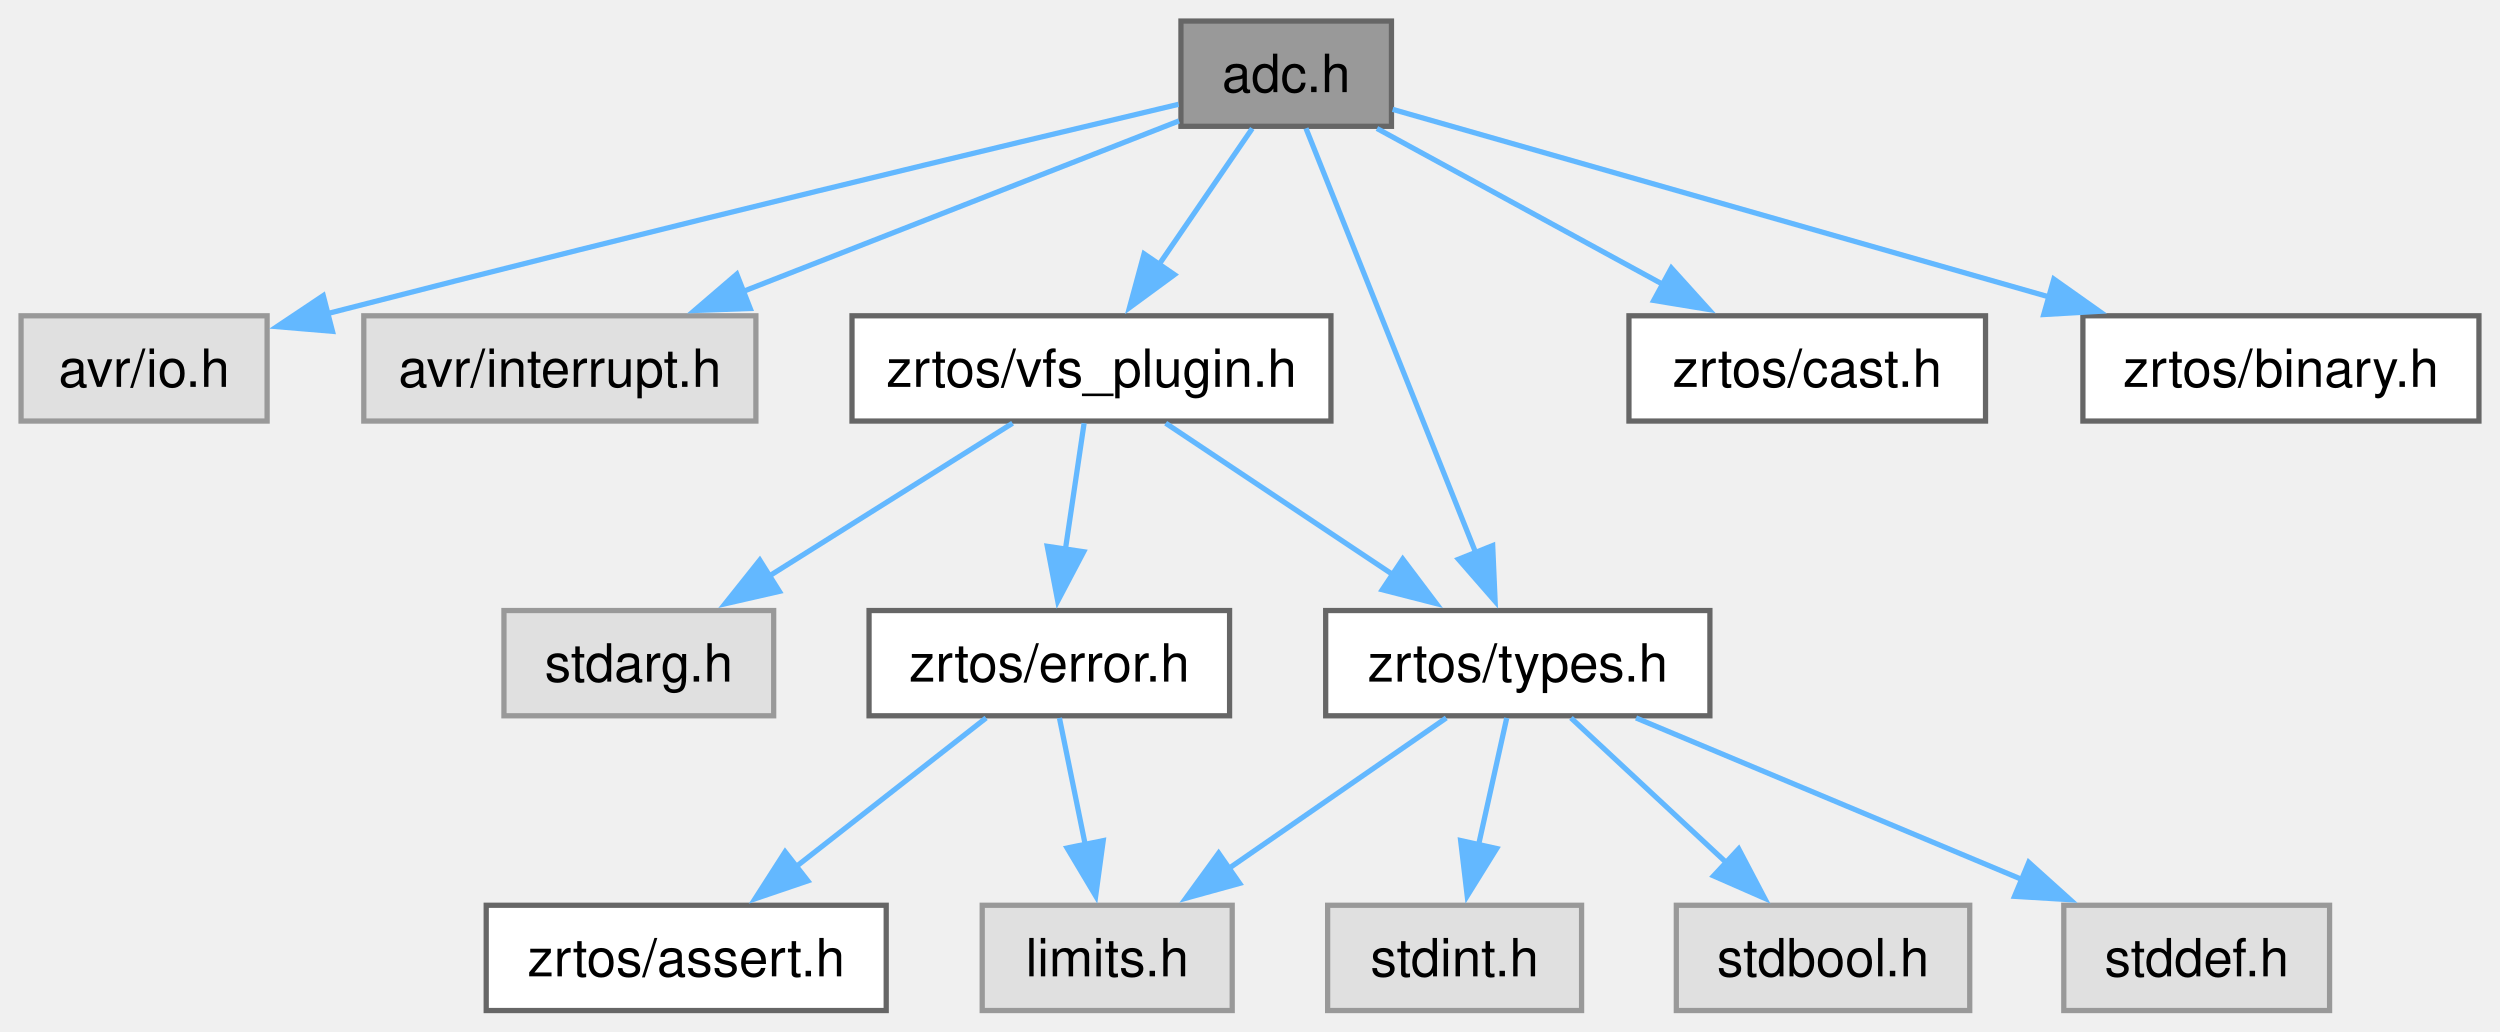
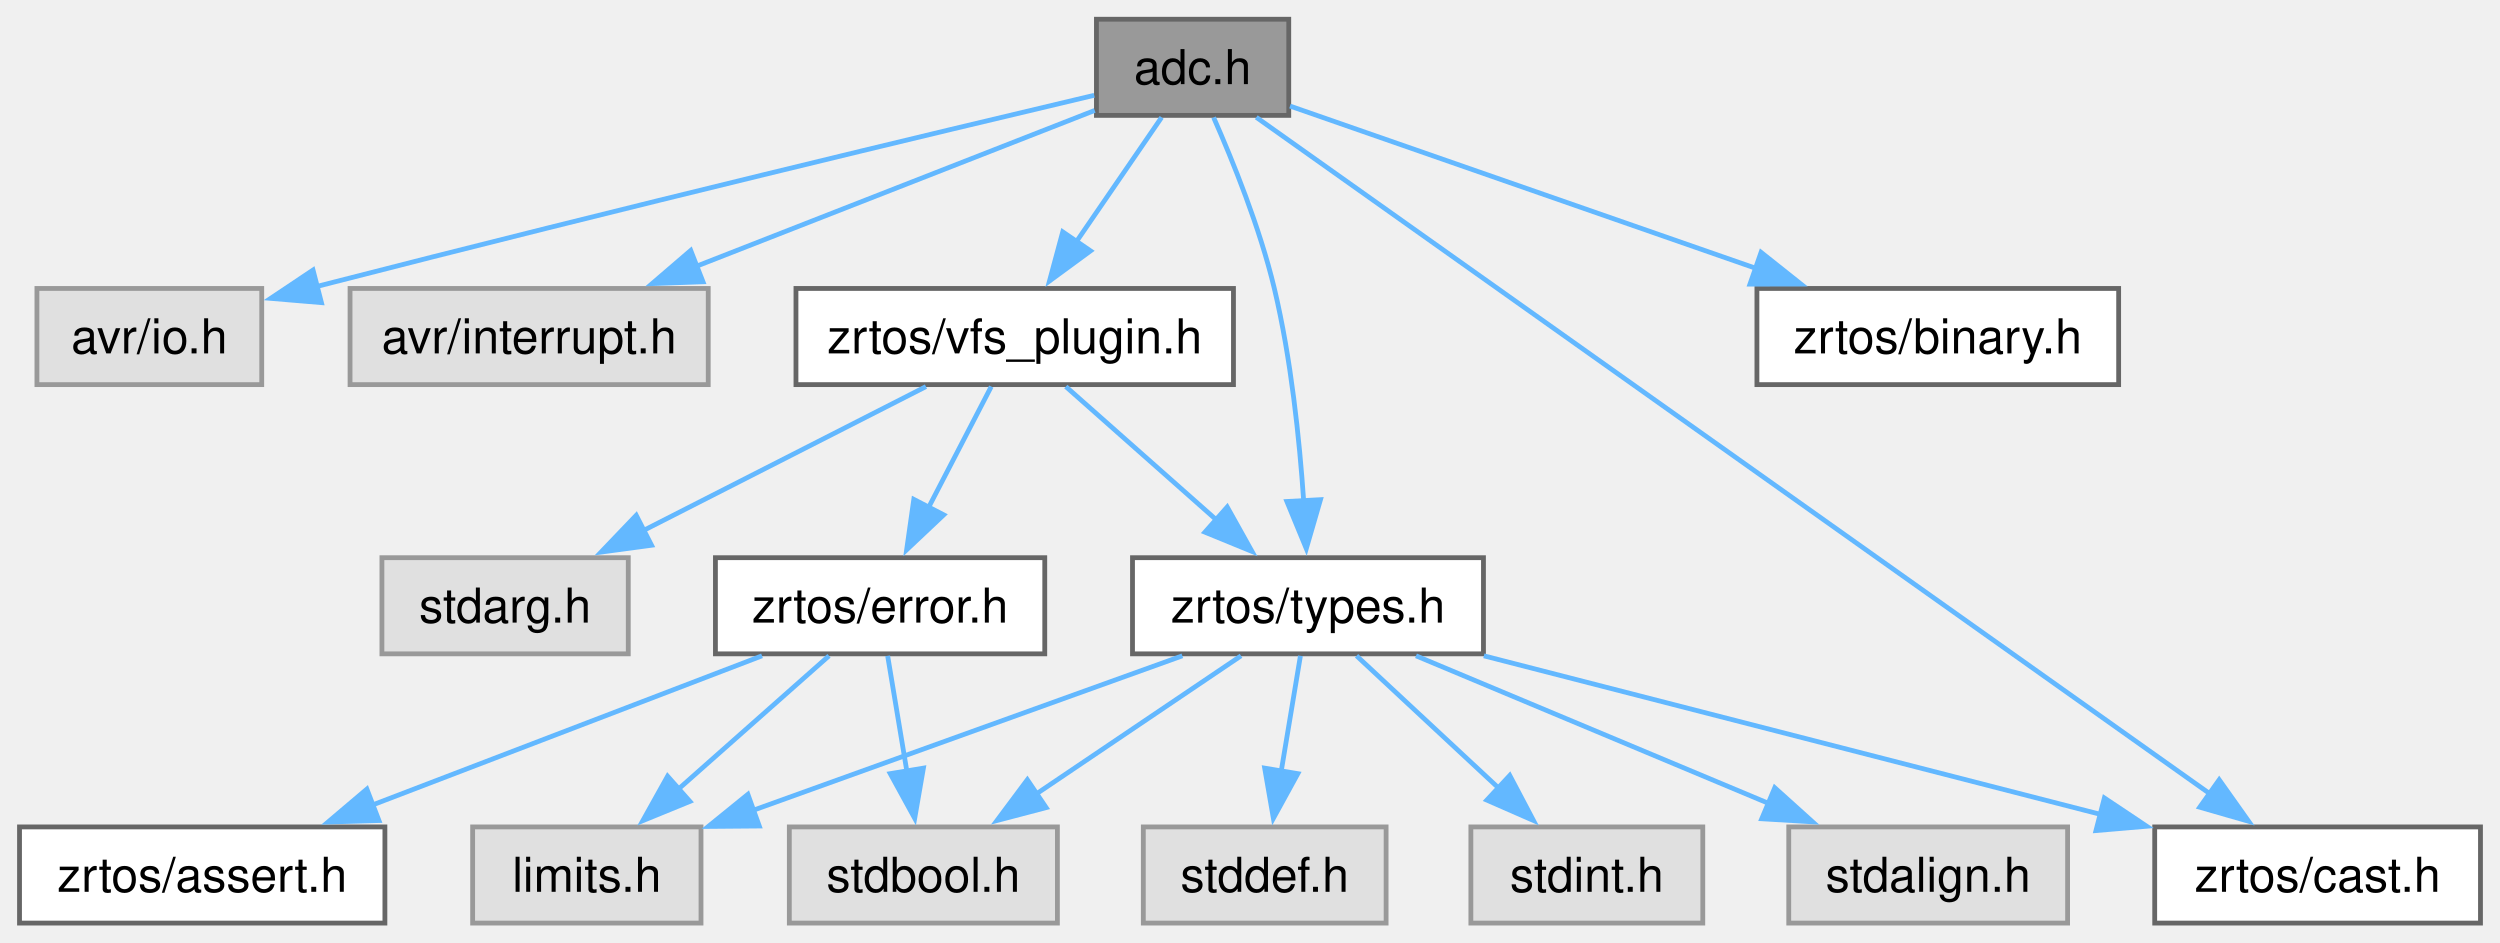
- <svg xmlns="http://www.w3.org/2000/svg" xmlns:xlink="http://www.w3.org/1999/xlink" width="475pt" height="196pt" viewBox="0.00 0.00 475.00 196.00">
+ <svg xmlns="http://www.w3.org/2000/svg" xmlns:xlink="http://www.w3.org/1999/xlink" width="520pt" height="196pt" viewBox="0.00 0.00 519.88 196.00">
  <g id="graph0" class="graph" transform="scale(1 1) rotate(0) translate(4 192)">
    <g id="Node000001" class="node">
      <g id="a_Node000001">
        <a xlink:title=" ">
-           <polygon fill="#999999" stroke="#666666" points="260.38,-188 220.38,-188 220.38,-168 260.38,-168 260.38,-188" />
-           <text text-anchor="middle" x="240.38" y="-174.5" font-family="Helvetica,sans-Serif" font-size="10.00">adc.h</text>
+           <polygon fill="#999999" stroke="#666666" points="264,-188 224,-188 224,-168 264,-168 264,-188" />
+           <text text-anchor="middle" x="244" y="-174.5" font-family="Helvetica,sans-Serif" font-size="10.00">adc.h</text>
        </a>
      </g>
    </g>
    <g id="Node000002" class="node">
      <g id="a_Node000002">
        <a xlink:title=" ">
-           <polygon fill="#e0e0e0" stroke="#999999" points="46.75,-132 0,-132 0,-112 46.75,-112 46.75,-132" />
-           <text text-anchor="middle" x="23.38" y="-118.5" font-family="Helvetica,sans-Serif" font-size="10.00">avr/io.h</text>
+           <polygon fill="#e0e0e0" stroke="#999999" points="50.38,-132 3.62,-132 3.62,-112 50.38,-112 50.38,-132" />
+           <text text-anchor="middle" x="27" y="-118.5" font-family="Helvetica,sans-Serif" font-size="10.00">avr/io.h</text>
        </a>
      </g>
    </g>
    <g id="edge1_Node000001_Node000002" class="edge">
      <g id="a_edge1_Node000001_Node000002">
        <a xlink:title=" ">
-           <path fill="none" stroke="#63b8ff" d="M219.91,-172.18C187.69,-164.55 122.91,-149.06 57.99,-132.36" />
-           <polygon fill="#63b8ff" stroke="#63b8ff" points="59.17,-129.05 48.61,-129.94 57.42,-135.83 59.17,-129.05" />
+           <path fill="none" stroke="#63b8ff" d="M223.53,-172.18C191.31,-164.55 126.53,-149.06 61.61,-132.36" />
+           <polygon fill="#63b8ff" stroke="#63b8ff" points="62.8,-129.05 52.24,-129.94 61.05,-135.83 62.8,-129.05" />
        </a>
      </g>
    </g>
    <g id="Node000003" class="node">
      <g id="a_Node000003">
        <a xlink:title=" ">
-           <polygon fill="#e0e0e0" stroke="#999999" points="139.62,-132 65.12,-132 65.12,-112 139.62,-112 139.62,-132" />
-           <text text-anchor="middle" x="102.38" y="-118.5" font-family="Helvetica,sans-Serif" font-size="10.00">avr/interrupt.h</text>
+           <polygon fill="#e0e0e0" stroke="#999999" points="143.25,-132 68.75,-132 68.75,-112 143.25,-112 143.25,-132" />
+           <text text-anchor="middle" x="106" y="-118.5" font-family="Helvetica,sans-Serif" font-size="10.00">avr/interrupt.h</text>
        </a>
      </g>
    </g>
    <g id="edge2_Node000001_Node000003" class="edge">
      <g id="a_edge2_Node000001_Node000003">
        <a xlink:title=" ">
-           <path fill="none" stroke="#63b8ff" d="M220.01,-169.03C198.23,-160.51 163.3,-146.84 137.15,-136.61" />
-           <polygon fill="#63b8ff" stroke="#63b8ff" points="138.54,-133.39 127.95,-133.01 135.99,-139.91 138.54,-133.39" />
+           <path fill="none" stroke="#63b8ff" d="M223.64,-169.03C201.86,-160.51 166.92,-146.84 140.77,-136.61" />
+           <polygon fill="#63b8ff" stroke="#63b8ff" points="142.16,-133.39 131.58,-133.01 139.61,-139.91 142.16,-133.39" />
        </a>
      </g>
    </g>
    <g id="Node000004" class="node">
      <g id="a_Node000004">
        <a xlink:href="vfs__plugin_8h.html" target="_top" xlink:title=" ">
-           <polygon fill="white" stroke="#666666" points="248.88,-132 157.88,-132 157.88,-112 248.88,-112 248.88,-132" />
-           <text text-anchor="middle" x="203.38" y="-118.5" font-family="Helvetica,sans-Serif" font-size="10.00">zrtos/vfs_plugin.h</text>
+           <polygon fill="white" stroke="#666666" points="252.5,-132 161.5,-132 161.5,-112 252.5,-112 252.5,-132" />
+           <text text-anchor="middle" x="207" y="-118.5" font-family="Helvetica,sans-Serif" font-size="10.00">zrtos/vfs_plugin.h</text>
        </a>
      </g>
    </g>
    <g id="edge3_Node000001_Node000004" class="edge">
      <g id="a_edge3_Node000001_Node000004">
        <a xlink:title=" ">
-           <path fill="none" stroke="#63b8ff" d="M233.93,-167.59C229.05,-160.47 222.18,-150.45 216.2,-141.72" />
-           <polygon fill="#63b8ff" stroke="#63b8ff" points="219.14,-139.82 210.6,-133.55 213.37,-143.77 219.14,-139.82" />
+           <path fill="none" stroke="#63b8ff" d="M237.56,-167.59C232.67,-160.47 225.81,-150.45 219.82,-141.72" />
+           <polygon fill="#63b8ff" stroke="#63b8ff" points="222.77,-139.82 214.23,-133.55 216.99,-143.77 222.77,-139.82" />
        </a>
      </g>
    </g>
    <g id="Node000006" class="node">
      <g id="a_Node000006">
        <a xlink:href="types_8h.html" target="_top" xlink:title=" ">
-           <polygon fill="white" stroke="#666666" points="320.88,-76 247.88,-76 247.88,-56 320.88,-56 320.88,-76" />
-           <text text-anchor="middle" x="284.38" y="-62.5" font-family="Helvetica,sans-Serif" font-size="10.00">zrtos/types.h</text>
-         </a>
-       </g>
-     </g>
-     <g id="edge13_Node000001_Node000006" class="edge">
-       <g id="a_edge13_Node000001_Node000006">
-         <a xlink:title=" ">
-           <path fill="none" stroke="#63b8ff" d="M244.13,-167.62C251.24,-149.84 266.82,-110.88 276.38,-87" />
-           <polygon fill="#63b8ff" stroke="#63b8ff" points="279.61,-88.34 280.07,-77.76 273.11,-85.74 279.61,-88.34" />
+           <polygon fill="white" stroke="#666666" points="304.5,-76 231.5,-76 231.5,-56 304.5,-56 304.5,-76" />
+           <text text-anchor="middle" x="268" y="-62.5" font-family="Helvetica,sans-Serif" font-size="10.00">zrtos/types.h</text>
+         </a>
+       </g>
+     </g>
+     <g id="edge16_Node000001_Node000006" class="edge">
+       <g id="a_edge16_Node000001_Node000006">
+         <a xlink:title=" ">
+           <path fill="none" stroke="#63b8ff" d="M248.37,-167.57C252.32,-158.61 257.98,-144.67 261,-132 264.48,-117.43 266.23,-100.6 267.11,-87.72" />
+           <polygon fill="#63b8ff" stroke="#63b8ff" points="270.6,-88.07 267.65,-77.89 263.61,-87.69 270.6,-88.07" />
+         </a>
+       </g>
+     </g>
+     <g id="Node000012" class="node">
+       <g id="a_Node000012">
+         <a xlink:href="cast_8h.html" target="_top" xlink:title=" ">
+           <polygon fill="white" stroke="#666666" points="511.88,-20 444.12,-20 444.12,0 511.88,0 511.88,-20" />
+           <text text-anchor="middle" x="478" y="-6.5" font-family="Helvetica,sans-Serif" font-size="10.00">zrtos/cast.h</text>
+         </a>
+       </g>
+     </g>
+     <g id="edge17_Node000001_Node000012" class="edge">
+       <g id="a_edge17_Node000001_Node000012">
+         <a xlink:title=" ">
+           <path fill="none" stroke="#63b8ff" d="M257.25,-167.6C295.7,-140.32 407.61,-60.93 455.66,-26.85" />
+           <polygon fill="#63b8ff" stroke="#63b8ff" points="457.53,-29.81 463.66,-21.17 453.48,-24.1 457.53,-29.81" />
+         </a>
+       </g>
+     </g>
+     <g id="Node000015" class="node">
+       <g id="a_Node000015">
+         <a xlink:href="binary_8h.html" target="_top" xlink:title=" ">
+           <polygon fill="white" stroke="#666666" points="436.62,-132 361.38,-132 361.38,-112 436.62,-112 436.62,-132" />
+           <text text-anchor="middle" x="399" y="-118.5" font-family="Helvetica,sans-Serif" font-size="10.00">zrtos/binary.h</text>
+         </a>
+       </g>
+     </g>
+     <g id="edge18_Node000001_Node000015" class="edge">
+       <g id="a_edge18_Node000001_Node000015">
+         <a xlink:title=" ">
+           <path fill="none" stroke="#63b8ff" d="M264.26,-169.94C288.82,-161.39 330.7,-146.8 361.26,-136.15" />
+           <polygon fill="#63b8ff" stroke="#63b8ff" points="362.24,-139.51 370.53,-132.92 359.93,-132.9 362.24,-139.51" />
+         </a>
+       </g>
+     </g>
+     <g id="Node000005" class="node">
+       <g id="a_Node000005">
+         <a xlink:title=" ">
+           <polygon fill="#e0e0e0" stroke="#999999" points="126.62,-76 75.38,-76 75.38,-56 126.62,-56 126.62,-76" />
+           <text text-anchor="middle" x="101" y="-62.5" font-family="Helvetica,sans-Serif" font-size="10.00">stdarg.h</text>
+         </a>
+       </g>
+     </g>
+     <g id="edge4_Node000004_Node000005" class="edge">
+       <g id="a_edge4_Node000004_Node000005">
+         <a xlink:title=" ">
+           <path fill="none" stroke="#63b8ff" d="M188.54,-111.59C172.3,-103.32 148.39,-91.14 129.67,-81.6" />
+           <polygon fill="#63b8ff" stroke="#63b8ff" points="131.46,-78.59 120.96,-77.17 128.28,-84.82 131.46,-78.59" />
+         </a>
+       </g>
+     </g>
+     <g id="edge5_Node000004_Node000006" class="edge">
+       <g id="a_edge5_Node000004_Node000006">
+         <a xlink:title=" ">
+           <path fill="none" stroke="#63b8ff" d="M217.63,-111.59C226.28,-103.93 238.73,-92.91 249.08,-83.75" />
+           <polygon fill="#63b8ff" stroke="#63b8ff" points="251.2,-86.55 256.36,-77.3 246.56,-81.31 251.2,-86.55" />
        </a>
      </g>
    </g>
    <g id="Node000013" class="node">
      <g id="a_Node000013">
-         <a xlink:href="cast_8h.html" target="_top" xlink:title=" ">
-           <polygon fill="white" stroke="#666666" points="373.25,-132 305.5,-132 305.5,-112 373.25,-112 373.25,-132" />
-           <text text-anchor="middle" x="339.38" y="-118.5" font-family="Helvetica,sans-Serif" font-size="10.00">zrtos/cast.h</text>
-         </a>
-       </g>
-     </g>
-     <g id="edge14_Node000001_Node000013" class="edge">
-       <g id="a_edge14_Node000001_Node000013">
-         <a xlink:title=" ">
-           <path fill="none" stroke="#63b8ff" d="M257.62,-167.59C272.72,-159.36 294.9,-147.26 312.36,-137.74" />
-           <polygon fill="#63b8ff" stroke="#63b8ff" points="313.56,-141.07 320.67,-133.2 310.21,-134.92 313.56,-141.07" />
+         <a xlink:href="error_8h.html" target="_top" xlink:title=" ">
+           <polygon fill="white" stroke="#666666" points="213.25,-76 144.75,-76 144.75,-56 213.25,-56 213.25,-76" />
+           <text text-anchor="middle" x="179" y="-62.5" font-family="Helvetica,sans-Serif" font-size="10.00">zrtos/error.h</text>
+         </a>
+       </g>
+     </g>
+     <g id="edge12_Node000004_Node000013" class="edge">
+       <g id="a_edge12_Node000004_Node000013">
+         <a xlink:title=" ">
+           <path fill="none" stroke="#63b8ff" d="M202.12,-111.59C198.51,-104.63 193.46,-94.89 189,-86.29" />
+           <polygon fill="#63b8ff" stroke="#63b8ff" points="192.23,-84.91 184.52,-77.64 186.01,-88.13 192.23,-84.91" />
+         </a>
+       </g>
+     </g>
+     <g id="Node000007" class="node">
+       <g id="a_Node000007">
+         <a xlink:title=" ">
+           <polygon fill="#e0e0e0" stroke="#999999" points="215.88,-20 160.12,-20 160.12,0 215.88,0 215.88,-20" />
+           <text text-anchor="middle" x="188" y="-6.5" font-family="Helvetica,sans-Serif" font-size="10.00">stdbool.h</text>
+         </a>
+       </g>
+     </g>
+     <g id="edge6_Node000006_Node000007" class="edge">
+       <g id="a_edge6_Node000006_Node000007">
+         <a xlink:title=" ">
+           <path fill="none" stroke="#63b8ff" d="M254.07,-55.59C242.32,-47.67 225.27,-36.16 211.43,-26.82" />
+           <polygon fill="#63b8ff" stroke="#63b8ff" points="213.54,-24.02 203.3,-21.33 209.63,-29.82 213.54,-24.02" />
+         </a>
+       </g>
+     </g>
+     <g id="Node000008" class="node">
+       <g id="a_Node000008">
+         <a xlink:title=" ">
+           <polygon fill="#e0e0e0" stroke="#999999" points="284.25,-20 233.75,-20 233.75,0 284.25,0 284.25,-20" />
+           <text text-anchor="middle" x="259" y="-6.5" font-family="Helvetica,sans-Serif" font-size="10.00">stddef.h</text>
+         </a>
+       </g>
+     </g>
+     <g id="edge7_Node000006_Node000008" class="edge">
+       <g id="a_edge7_Node000006_Node000008">
+         <a xlink:title=" ">
+           <path fill="none" stroke="#63b8ff" d="M266.43,-55.59C265.32,-48.93 263.79,-39.75 262.41,-31.44" />
+           <polygon fill="#63b8ff" stroke="#63b8ff" points="265.89,-31.08 260.8,-21.79 258.99,-32.23 265.89,-31.08" />
+         </a>
+       </g>
+     </g>
+     <g id="Node000009" class="node">
+       <g id="a_Node000009">
+         <a xlink:title=" ">
+           <polygon fill="#e0e0e0" stroke="#999999" points="350.12,-20 301.88,-20 301.88,0 350.12,0 350.12,-20" />
+           <text text-anchor="middle" x="326" y="-6.5" font-family="Helvetica,sans-Serif" font-size="10.00">stdint.h</text>
+         </a>
+       </g>
+     </g>
+     <g id="edge8_Node000006_Node000009" class="edge">
+       <g id="a_edge8_Node000006_Node000009">
+         <a xlink:title=" ">
+           <path fill="none" stroke="#63b8ff" d="M278.1,-55.59C286.25,-48.01 297.93,-37.13 307.72,-28.02" />
+           <polygon fill="#63b8ff" stroke="#63b8ff" points="309.97,-30.71 314.91,-21.33 305.2,-25.58 309.97,-30.71" />
+         </a>
+       </g>
+     </g>
+     <g id="Node000010" class="node">
+       <g id="a_Node000010">
+         <a xlink:title=" ">
+           <polygon fill="#e0e0e0" stroke="#999999" points="141.75,-20 94.25,-20 94.25,0 141.75,0 141.75,-20" />
+           <text text-anchor="middle" x="118" y="-6.5" font-family="Helvetica,sans-Serif" font-size="10.00">limits.h</text>
+         </a>
+       </g>
+     </g>
+     <g id="edge9_Node000006_Node000010" class="edge">
+       <g id="a_edge9_Node000006_Node000010">
+         <a xlink:title=" ">
+           <path fill="none" stroke="#63b8ff" d="M241.87,-55.59C217.08,-46.67 179.68,-33.21 152.46,-23.41" />
+           <polygon fill="#63b8ff" stroke="#63b8ff" points="153.87,-20.19 143.27,-20.1 151.5,-26.78 153.87,-20.19" />
+         </a>
+       </g>
+     </g>
+     <g id="Node000011" class="node">
+       <g id="a_Node000011">
+         <a xlink:title=" ">
+           <polygon fill="#e0e0e0" stroke="#999999" points="426,-20 368,-20 368,0 426,0 426,-20" />
+           <text text-anchor="middle" x="397" y="-6.5" font-family="Helvetica,sans-Serif" font-size="10.00">stdalign.h</text>
+         </a>
+       </g>
+     </g>
+     <g id="edge10_Node000006_Node000011" class="edge">
+       <g id="a_edge10_Node000006_Node000011">
+         <a xlink:title=" ">
+           <path fill="none" stroke="#63b8ff" d="M290.47,-55.59C310.79,-47.09 340.95,-34.46 364.01,-24.81" />
+           <polygon fill="#63b8ff" stroke="#63b8ff" points="365.09,-28.15 372.96,-21.06 362.38,-21.7 365.09,-28.15" />
+         </a>
+       </g>
+     </g>
+     <g id="edge11_Node000006_Node000012" class="edge">
+       <g id="a_edge11_Node000006_Node000012">
+         <a xlink:title=" ">
+           <path fill="none" stroke="#63b8ff" d="M304.58,-55.59C340.3,-46.41 394.74,-32.41 433.08,-22.55" />
+           <polygon fill="#63b8ff" stroke="#63b8ff" points="433.65,-26.02 442.46,-20.14 431.9,-19.24 433.65,-26.02" />
+         </a>
+       </g>
+     </g>
+     <g id="edge14_Node000013_Node000007" class="edge">
+       <g id="a_edge14_Node000013_Node000007">
+         <a xlink:title=" ">
+           <path fill="none" stroke="#63b8ff" d="M180.57,-55.59C181.68,-48.93 183.21,-39.75 184.59,-31.44" />
+           <polygon fill="#63b8ff" stroke="#63b8ff" points="188.01,-32.23 186.2,-21.79 181.11,-31.08 188.01,-32.23" />
+         </a>
+       </g>
+     </g>
+     <g id="edge13_Node000013_Node000010" class="edge">
+       <g id="a_edge13_Node000013_Node000010">
+         <a xlink:title=" ">
+           <path fill="none" stroke="#63b8ff" d="M168.37,-55.59C159.72,-47.93 147.27,-36.91 136.92,-27.75" />
+           <polygon fill="#63b8ff" stroke="#63b8ff" points="139.44,-25.31 129.64,-21.3 134.8,-30.55 139.44,-25.31" />
        </a>
      </g>
    </g>
    <g id="Node000014" class="node">
      <g id="a_Node000014">
-         <a xlink:href="binary_8h.html" target="_top" xlink:title=" ">
-           <polygon fill="white" stroke="#666666" points="467,-132 391.75,-132 391.75,-112 467,-112 467,-132" />
-           <text text-anchor="middle" x="429.38" y="-118.5" font-family="Helvetica,sans-Serif" font-size="10.00">zrtos/binary.h</text>
-         </a>
-       </g>
-     </g>
-     <g id="edge15_Node000001_Node000014" class="edge">
-       <g id="a_edge15_Node000001_Node000014">
-         <a xlink:title=" ">
-           <path fill="none" stroke="#63b8ff" d="M260.6,-171.22C290.22,-162.76 346.14,-146.78 385.47,-135.54" />
-           <polygon fill="#63b8ff" stroke="#63b8ff" points="386.23,-138.97 394.88,-132.85 384.31,-132.24 386.23,-138.97" />
-         </a>
-       </g>
-     </g>
-     <g id="Node000005" class="node">
-       <g id="a_Node000005">
-         <a xlink:title=" ">
-           <polygon fill="#e0e0e0" stroke="#999999" points="143,-76 91.75,-76 91.75,-56 143,-56 143,-76" />
-           <text text-anchor="middle" x="117.38" y="-62.5" font-family="Helvetica,sans-Serif" font-size="10.00">stdarg.h</text>
-         </a>
-       </g>
-     </g>
-     <g id="edge4_Node000004_Node000005" class="edge">
-       <g id="a_edge4_Node000004_Node000005">
-         <a xlink:title=" ">
-           <path fill="none" stroke="#63b8ff" d="M188.39,-111.59C175.65,-103.59 157.08,-91.93 142.13,-82.54" />
-           <polygon fill="#63b8ff" stroke="#63b8ff" points="144.08,-79.64 133.75,-77.28 140.36,-85.57 144.08,-79.64" />
-         </a>
-       </g>
-     </g>
-     <g id="edge5_Node000004_Node000006" class="edge">
-       <g id="a_edge5_Node000004_Node000006">
-         <a xlink:title=" ">
-           <path fill="none" stroke="#63b8ff" d="M217.48,-111.59C229.37,-103.67 246.64,-92.16 260.65,-82.82" />
-           <polygon fill="#63b8ff" stroke="#63b8ff" points="262.52,-85.78 268.9,-77.32 258.63,-79.95 262.52,-85.78" />
-         </a>
-       </g>
-     </g>
-     <g id="Node000011" class="node">
-       <g id="a_Node000011">
-         <a xlink:href="error_8h.html" target="_top" xlink:title=" ">
-           <polygon fill="white" stroke="#666666" points="229.62,-76 161.12,-76 161.12,-56 229.62,-56 229.62,-76" />
-           <text text-anchor="middle" x="195.38" y="-62.5" font-family="Helvetica,sans-Serif" font-size="10.00">zrtos/error.h</text>
-         </a>
-       </g>
-     </g>
-     <g id="edge10_Node000004_Node000011" class="edge">
-       <g id="a_edge10_Node000004_Node000011">
-         <a xlink:title=" ">
-           <path fill="none" stroke="#63b8ff" d="M201.98,-111.59C200.99,-104.93 199.63,-95.75 198.4,-87.44" />
-           <polygon fill="#63b8ff" stroke="#63b8ff" points="201.9,-87.17 196.97,-77.8 194.98,-88.2 201.9,-87.17" />
-         </a>
-       </g>
-     </g>
-     <g id="Node000007" class="node">
-       <g id="a_Node000007">
-         <a xlink:title=" ">
-           <polygon fill="#e0e0e0" stroke="#999999" points="370.25,-20 314.5,-20 314.5,0 370.25,0 370.25,-20" />
-           <text text-anchor="middle" x="342.38" y="-6.5" font-family="Helvetica,sans-Serif" font-size="10.00">stdbool.h</text>
-         </a>
-       </g>
-     </g>
-     <g id="edge6_Node000006_Node000007" class="edge">
-       <g id="a_edge6_Node000006_Node000007">
-         <a xlink:title=" ">
-           <path fill="none" stroke="#63b8ff" d="M294.48,-55.59C302.63,-48.01 314.31,-37.13 324.09,-28.02" />
-           <polygon fill="#63b8ff" stroke="#63b8ff" points="326.35,-30.71 331.28,-21.33 321.58,-25.58 326.35,-30.71" />
-         </a>
-       </g>
-     </g>
-     <g id="Node000008" class="node">
-       <g id="a_Node000008">
-         <a xlink:title=" ">
-           <polygon fill="#e0e0e0" stroke="#999999" points="438.62,-20 388.12,-20 388.12,0 438.62,0 438.62,-20" />
-           <text text-anchor="middle" x="413.38" y="-6.5" font-family="Helvetica,sans-Serif" font-size="10.00">stddef.h</text>
-         </a>
-       </g>
-     </g>
-     <g id="edge7_Node000006_Node000008" class="edge">
-       <g id="a_edge7_Node000006_Node000008">
-         <a xlink:title=" ">
-           <path fill="none" stroke="#63b8ff" d="M306.85,-55.59C327.16,-47.09 357.33,-34.46 380.38,-24.81" />
-           <polygon fill="#63b8ff" stroke="#63b8ff" points="381.46,-28.15 389.33,-21.06 378.76,-21.7 381.46,-28.15" />
-         </a>
-       </g>
-     </g>
-     <g id="Node000009" class="node">
-       <g id="a_Node000009">
-         <a xlink:title=" ">
-           <polygon fill="#e0e0e0" stroke="#999999" points="296.5,-20 248.25,-20 248.25,0 296.5,0 296.5,-20" />
-           <text text-anchor="middle" x="272.38" y="-6.5" font-family="Helvetica,sans-Serif" font-size="10.00">stdint.h</text>
-         </a>
-       </g>
-     </g>
-     <g id="edge8_Node000006_Node000009" class="edge">
-       <g id="a_edge8_Node000006_Node000009">
-         <a xlink:title=" ">
-           <path fill="none" stroke="#63b8ff" d="M282.28,-55.59C280.8,-48.93 278.76,-39.75 276.92,-31.44" />
-           <polygon fill="#63b8ff" stroke="#63b8ff" points="280.36,-30.78 274.77,-21.78 273.52,-32.3 280.36,-30.78" />
-         </a>
-       </g>
-     </g>
-     <g id="Node000010" class="node">
-       <g id="a_Node000010">
-         <a xlink:title=" ">
-           <polygon fill="#e0e0e0" stroke="#999999" points="230.12,-20 182.62,-20 182.62,0 230.12,0 230.12,-20" />
-           <text text-anchor="middle" x="206.38" y="-6.5" font-family="Helvetica,sans-Serif" font-size="10.00">limits.h</text>
-         </a>
-       </g>
-     </g>
-     <g id="edge9_Node000006_Node000010" class="edge">
-       <g id="a_edge9_Node000006_Node000010">
-         <a xlink:title=" ">
-           <path fill="none" stroke="#63b8ff" d="M270.79,-55.59C259.34,-47.67 242.71,-36.16 229.22,-26.82" />
-           <polygon fill="#63b8ff" stroke="#63b8ff" points="231.53,-24.16 221.31,-21.34 227.54,-29.91 231.53,-24.16" />
-         </a>
-       </g>
-     </g>
-     <g id="edge11_Node000011_Node000010" class="edge">
-       <g id="a_edge11_Node000011_Node000010">
-         <a xlink:title=" ">
-           <path fill="none" stroke="#63b8ff" d="M197.29,-55.59C198.65,-48.93 200.52,-39.75 202.21,-31.44" />
-           <polygon fill="#63b8ff" stroke="#63b8ff" points="205.61,-32.28 204.18,-21.78 198.75,-30.88 205.61,-32.28" />
-         </a>
-       </g>
-     </g>
-     <g id="Node000012" class="node">
-       <g id="a_Node000012">
        <a xlink:href="assert_8h.html" target="_top" xlink:title=" ">
-           <polygon fill="white" stroke="#666666" points="164.38,-20 88.38,-20 88.38,0 164.38,0 164.38,-20" />
-           <text text-anchor="middle" x="126.38" y="-6.5" font-family="Helvetica,sans-Serif" font-size="10.00">zrtos/assert.h</text>
-         </a>
-       </g>
-     </g>
-     <g id="edge12_Node000011_Node000012" class="edge">
-       <g id="a_edge12_Node000011_Node000012">
-         <a xlink:title=" ">
-           <path fill="none" stroke="#63b8ff" d="M183.36,-55.59C173.36,-47.77 158.91,-36.46 147.07,-27.19" />
-           <polygon fill="#63b8ff" stroke="#63b8ff" points="149.48,-24.64 139.45,-21.23 145.17,-30.15 149.48,-24.64" />
+           <polygon fill="white" stroke="#666666" points="76,-20 0,-20 0,0 76,0 76,-20" />
+           <text text-anchor="middle" x="38" y="-6.5" font-family="Helvetica,sans-Serif" font-size="10.00">zrtos/assert.h</text>
+         </a>
+       </g>
+     </g>
+     <g id="edge15_Node000013_Node000014" class="edge">
+       <g id="a_edge15_Node000013_Node000014">
+         <a xlink:title=" ">
+           <path fill="none" stroke="#63b8ff" d="M154.44,-55.59C132.03,-47.01 98.66,-34.23 73.38,-24.55" />
+           <polygon fill="#63b8ff" stroke="#63b8ff" points="74.76,-21.33 64.17,-21.02 72.25,-27.87 74.76,-21.33" />
        </a>
      </g>
    </g>
  </g>
</svg>
